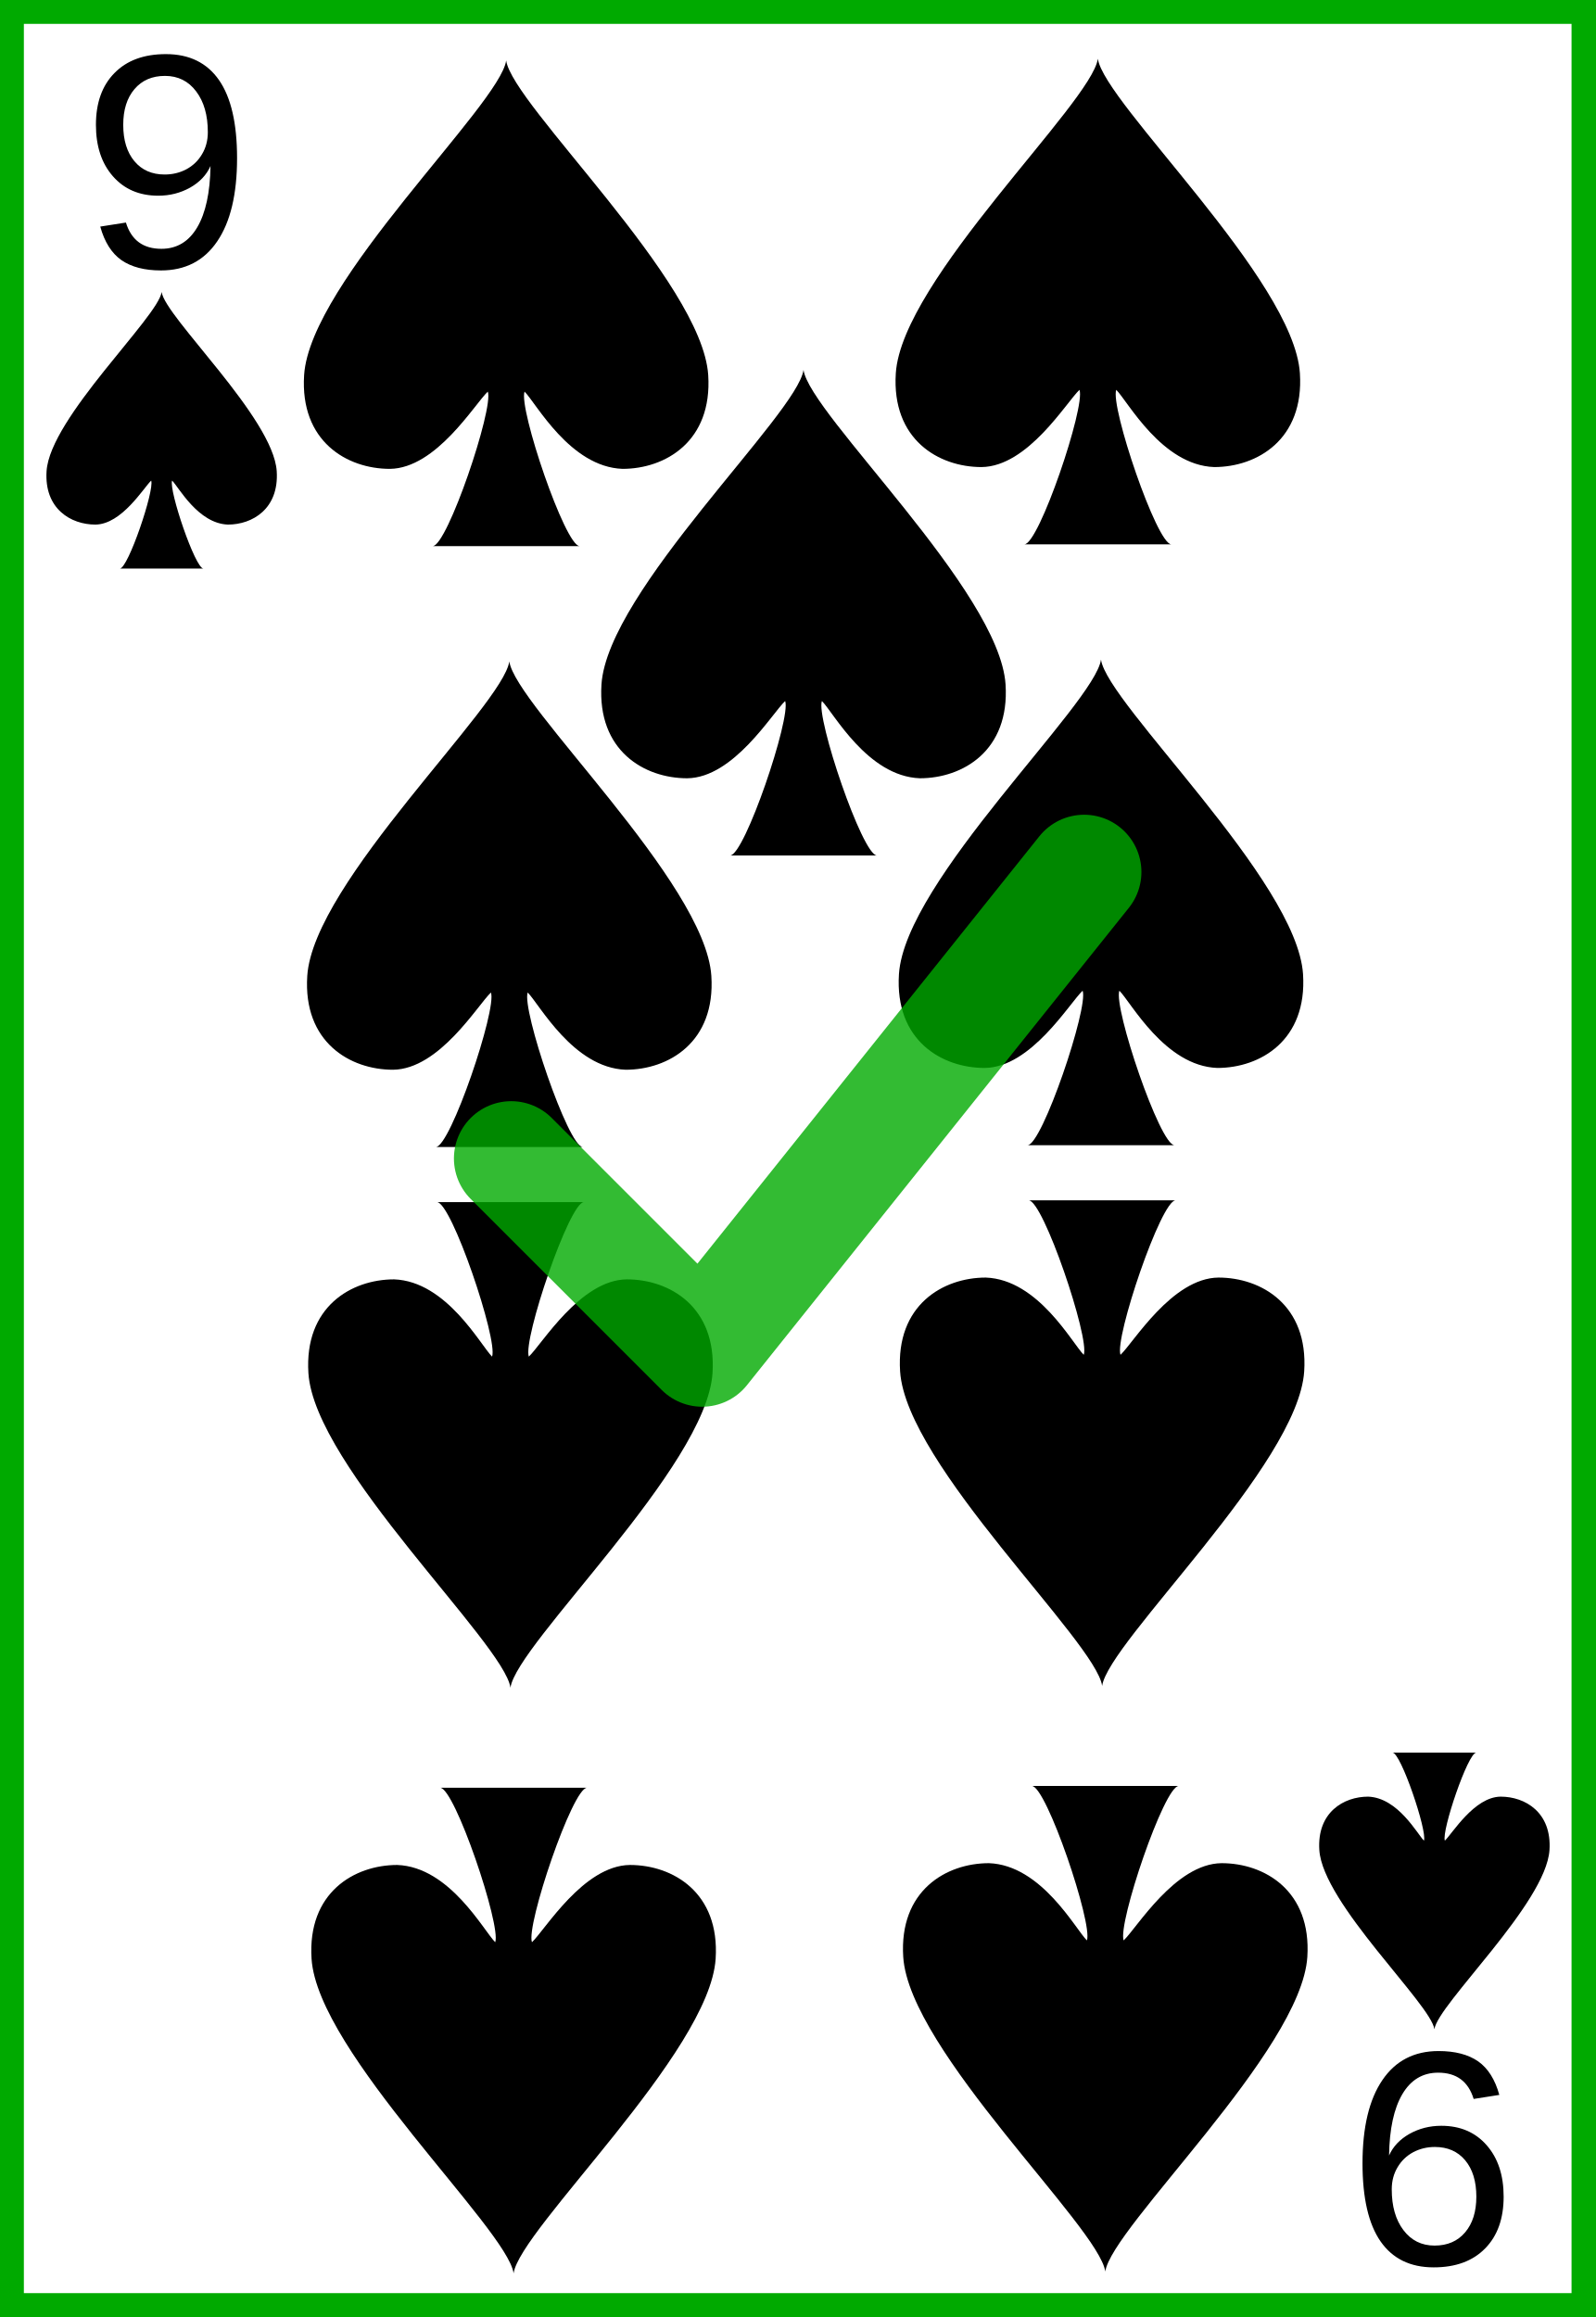
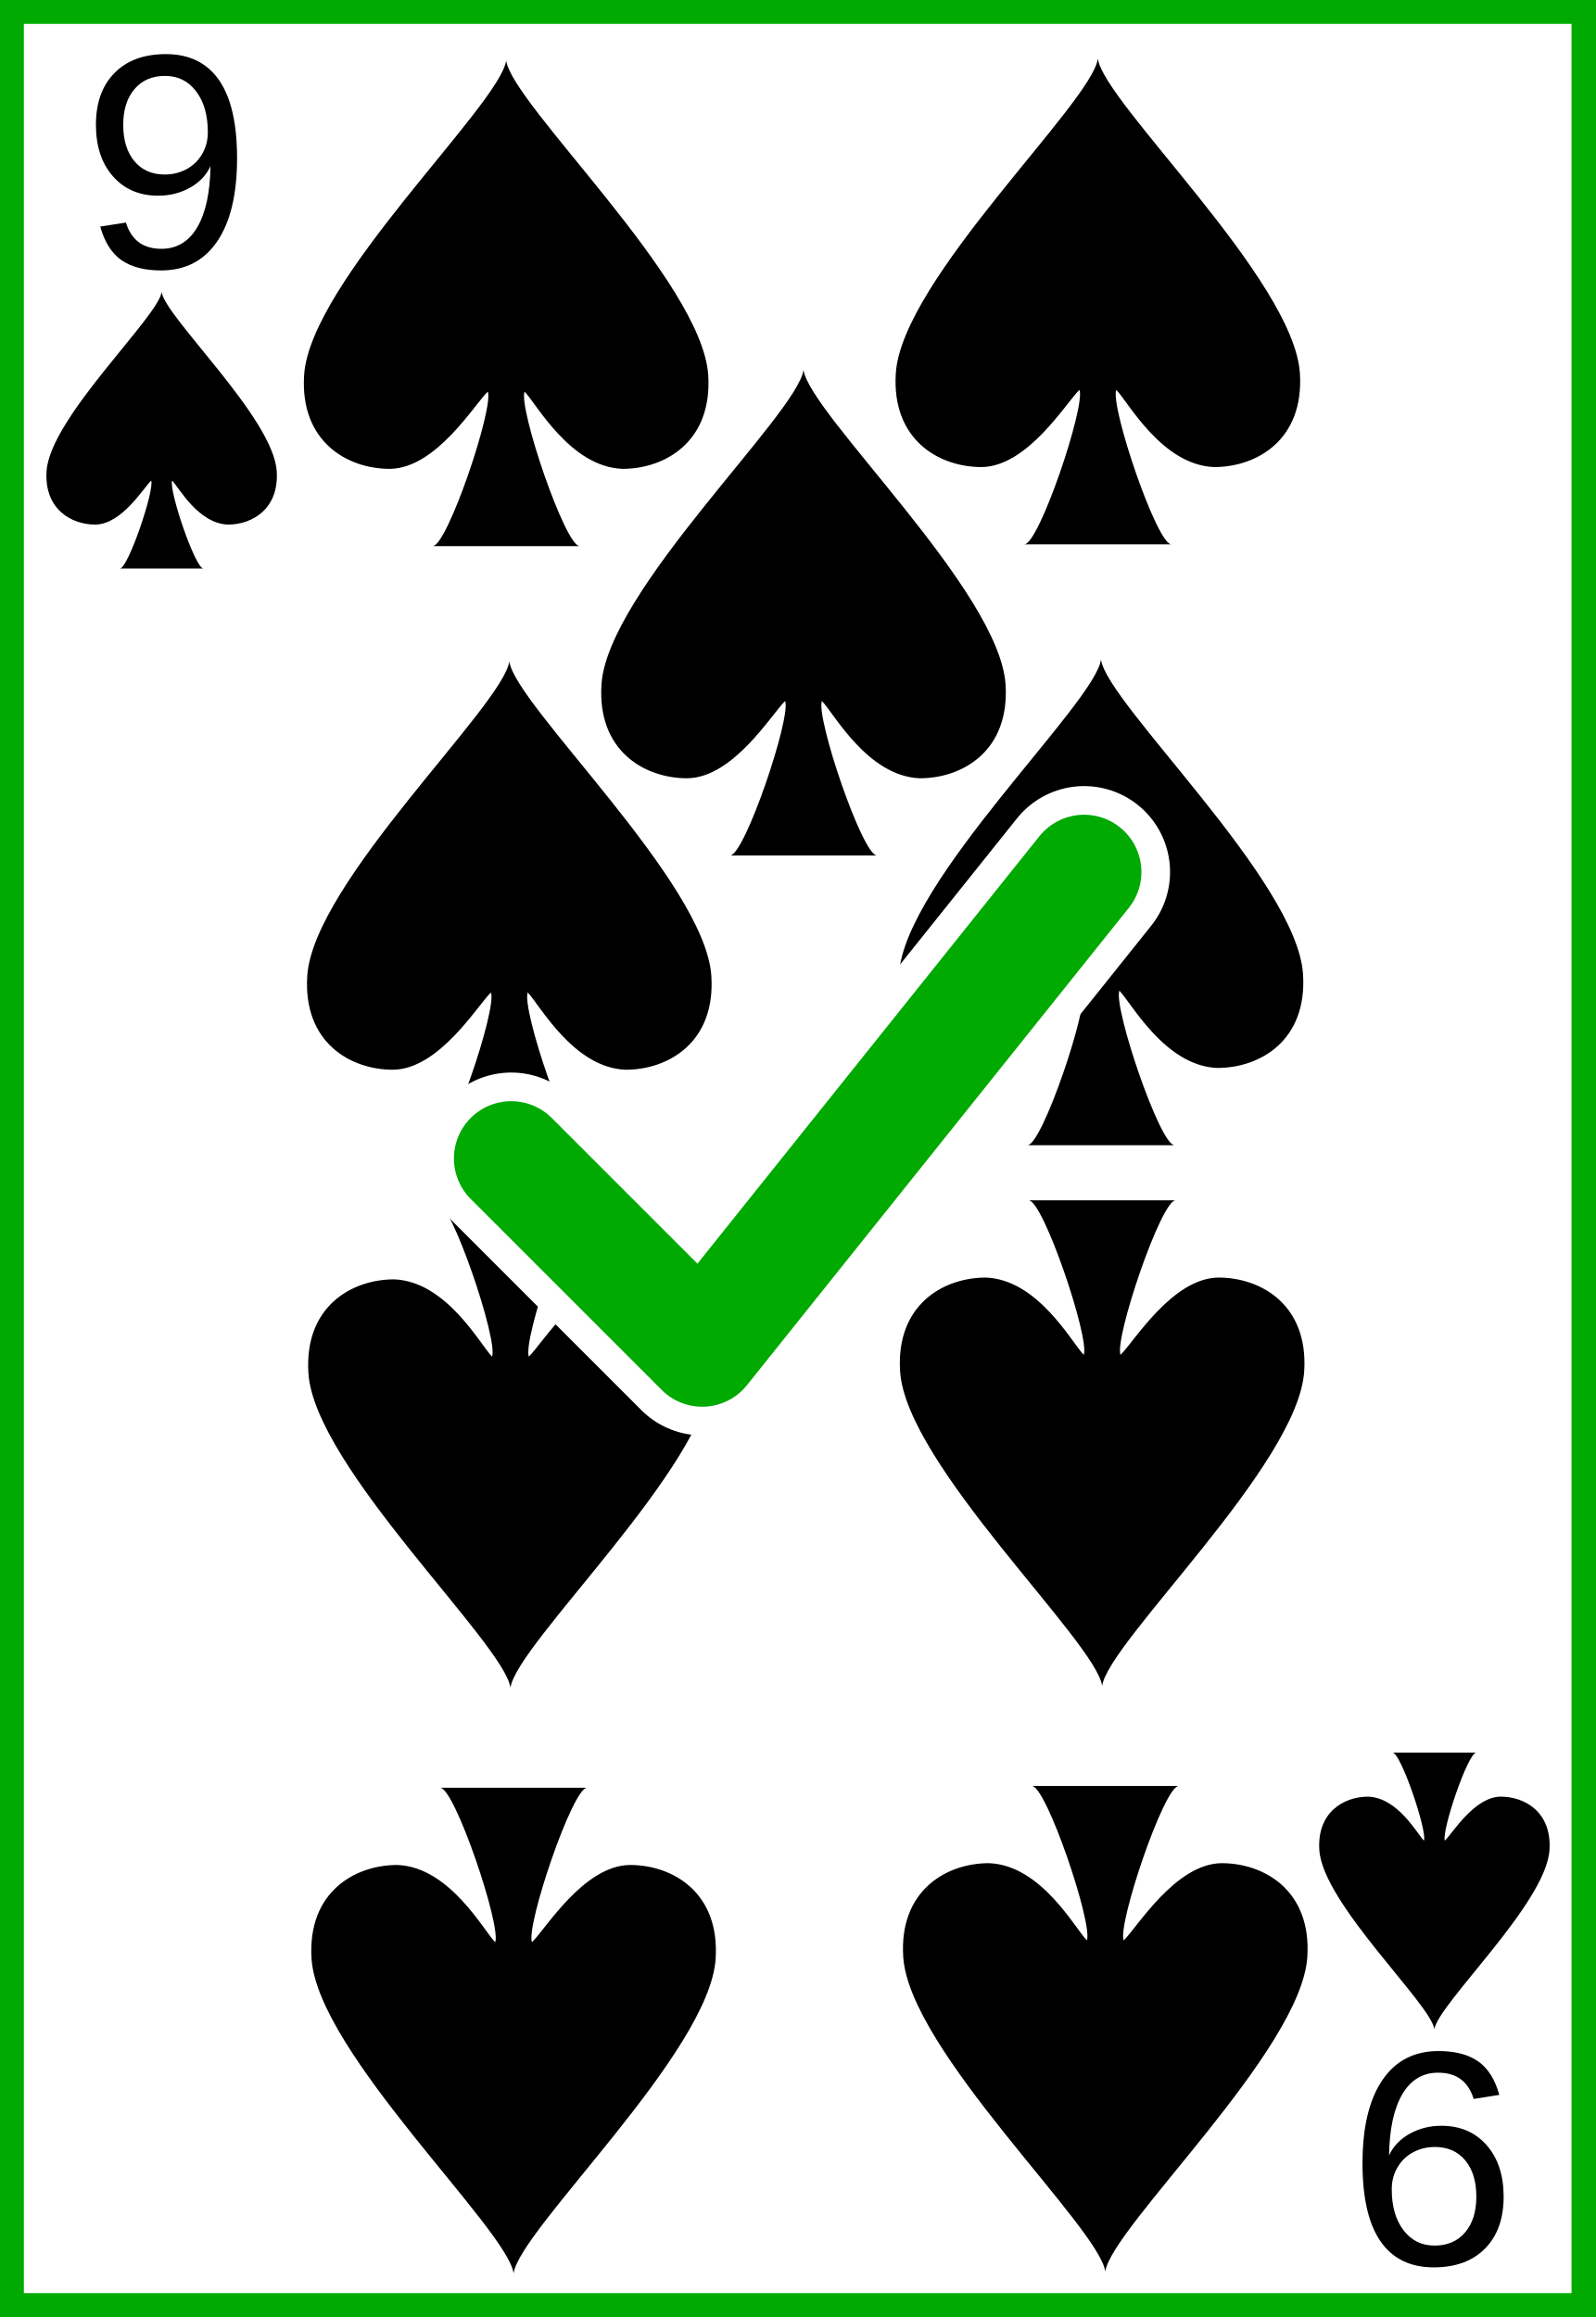
<svg xmlns="http://www.w3.org/2000/svg" width="167.087pt" height="242.667pt" viewBox="0 0 167.087 242.667" xml:space="preserve" id="svg2" version="1.1">
  <defs id="defs41" />
  <g id="Layer_x0020_1" style="fill-rule:nonzero;clip-rule:nonzero;stroke:#000000;stroke-miterlimit:4;">
    <path style="fill:#FFFFFF;stroke-width:0.5;" d="M166.837,235.548c0,3.777-3.087,6.869-6.871,6.869H7.111c-3.775,0-6.861-3.092-6.861-6.869V7.12C0.25,3.343,3.336,0.25,7.111,0.25h152.855    c3.784,0,6.871,3.093,6.871,6.87v228.428z" id="path5" />
    <g style="stroke:none;" id="g7">
      <g id="g9">
				
			</g>
    </g>
    <g id="g15">
			
		</g>
    <g id="g19">
			
		</g>
    <g style="stroke:none;" id="g23">
      <g id="g25">
				
			</g>
    </g>
    <g style="stroke:none;" id="g31">
      <g id="g33">
				
			</g>
    </g>
  </g>
  <text xml:space="preserve" style="font-size:32px;font-style:normal;font-weight:normal;line-height:125%;letter-spacing:0px;word-spacing:0px;fill:#000000;fill-opacity:1;stroke:none;font-family:Bitstream Vera Sans" x="8.547" y="28.013" id="text3788">
    <tspan id="tspan3790" x="8.547" y="28.013" style="font-style:normal;font-variant:normal;font-weight:normal;font-stretch:normal;font-family:Arial;-inkscape-font-specification:Arial">9</tspan>
  </text>
  <g transform="matrix(1.508595,0,0,1.379325,16.92904,45.0659)" id="layer1-7">
    <path id="sl" d="M 7.989,3.103 C 7.747,-0.954 0.242,-8.59 0,-10.5 c -0.242,1.909 -7.747,9.545 -7.989,13.603 -0.169,2.868 1.695,4.057 3.39,4.057 1.835,-0.022 3.351,-2.801 3.873,-3.341 0.242,0.716 -1.603,6.682 -2.179,6.682 l 5.811,0 C 2.33,10.501 0.485,4.535 0.727,3.819 1.184,4.315 2.524,7.077 4.601,7.16 6.295,7.159 8.158,5.971 7.989,3.103 z" style="fill:#000000" />
  </g>
  <g transform="matrix(2.648679,0,0,2.421718,53.01089,31.766)" id="layer1-7-88">
    <path id="sl-4" d="M 7.989,3.103 C 7.747,-0.954 0.242,-8.59 0,-10.5 c -0.242,1.909 -7.747,9.545 -7.989,13.603 -0.169,2.868 1.695,4.057 3.39,4.057 1.835,-0.022 3.351,-2.801 3.873,-3.341 0.242,0.716 -1.603,6.682 -2.179,6.682 l 5.811,0 C 2.33,10.501 0.485,4.535 0.727,3.819 1.184,4.315 2.524,7.077 4.601,7.16 6.295,7.159 8.158,5.971 7.989,3.103 z" style="fill:#000000" />
  </g>
  <text xml:space="preserve" style="font-size:32px;font-style:normal;font-weight:normal;line-height:125%;letter-spacing:0px;word-spacing:0px;fill:#000000;fill-opacity:1;stroke:none;font-family:Bitstream Vera Sans" x="-158.978" y="-215.124" id="text3788-7" transform="scale(-1,-1)">
    <tspan id="tspan3790-6" x="-158.978" y="-215.124" style="font-style:normal;font-variant:normal;font-weight:normal;font-stretch:normal;font-family:Arial;-inkscape-font-specification:Arial">9</tspan>
  </text>
  <g transform="matrix(-1.508595,0,0,-1.379325,150.2251,198.0441)" id="layer1-7-3">
    <path id="sl-1" d="M 7.989,3.103 C 7.747,-0.954 0.242,-8.59 0,-10.5 c -0.242,1.909 -7.747,9.545 -7.989,13.603 -0.169,2.868 1.695,4.057 3.39,4.057 1.835,-0.022 3.351,-2.801 3.873,-3.341 0.242,0.716 -1.603,6.682 -2.179,6.682 l 5.811,0 C 2.33,10.501 0.485,4.535 0.727,3.819 1.184,4.315 2.524,7.077 4.601,7.16 6.295,7.159 8.158,5.971 7.989,3.103 z" style="fill:#000000" />
  </g>
  <g transform="matrix(2.648679,0,0,2.421718,53.33971,94.6985)" id="layer1-7-88-8">
    <path id="sl-4-8" d="M 7.989,3.103 C 7.747,-0.954 0.242,-8.59 0,-10.5 c -0.242,1.909 -7.747,9.545 -7.989,13.603 -0.169,2.868 1.695,4.057 3.39,4.057 1.835,-0.022 3.351,-2.801 3.873,-3.341 0.242,0.716 -1.603,6.682 -2.179,6.682 l 5.811,0 C 2.33,10.501 0.485,4.535 0.727,3.819 1.184,4.315 2.524,7.077 4.601,7.16 6.295,7.159 8.158,5.971 7.989,3.103 z" style="fill:#000000" />
  </g>
  <g transform="matrix(-2.648679,0,0,-2.421718,53.78926,212.6639)" id="layer1-7-88-4">
    <path id="sl-4-3" d="M 7.989,3.103 C 7.747,-0.954 0.242,-8.59 0,-10.5 c -0.242,1.909 -7.747,9.545 -7.989,13.603 -0.169,2.868 1.695,4.057 3.39,4.057 1.835,-0.022 3.351,-2.801 3.873,-3.341 0.242,0.716 -1.603,6.682 -2.179,6.682 l 5.811,0 C 2.33,10.501 0.485,4.535 0.727,3.819 1.184,4.315 2.524,7.077 4.601,7.16 6.295,7.159 8.158,5.971 7.989,3.103 z" style="fill:#000000" />
  </g>
  <g transform="matrix(-2.648679,0,0,-2.421718,53.46044,151.3314)" id="layer1-7-88-8-1">
    <path id="sl-4-8-4" d="M 7.989,3.103 C 7.747,-0.954 0.242,-8.59 0,-10.5 c -0.242,1.909 -7.747,9.545 -7.989,13.603 -0.169,2.868 1.695,4.057 3.39,4.057 1.835,-0.022 3.351,-2.801 3.873,-3.341 0.242,0.716 -1.603,6.682 -2.179,6.682 l 5.811,0 C 2.33,10.501 0.485,4.535 0.727,3.819 1.184,4.315 2.524,7.077 4.601,7.16 6.295,7.159 8.158,5.971 7.989,3.103 z" style="fill:#000000" />
  </g>
  <g transform="matrix(2.648679,0,0,2.421718,114.9782,31.57803)" id="layer1-7-88-9">
    <path id="sl-4-2" d="M 7.989,3.103 C 7.747,-0.954 0.242,-8.59 0,-10.5 c -0.242,1.909 -7.747,9.545 -7.989,13.603 -0.169,2.868 1.695,4.057 3.39,4.057 1.835,-0.022 3.351,-2.801 3.873,-3.341 0.242,0.716 -1.603,6.682 -2.179,6.682 l 5.811,0 C 2.33,10.501 0.485,4.535 0.727,3.819 1.184,4.315 2.524,7.077 4.601,7.16 6.295,7.159 8.158,5.971 7.989,3.103 z" style="fill:#000000" />
  </g>
  <g transform="matrix(2.648679,0,0,2.421718,115.307,94.51054)" id="layer1-7-88-8-0">
    <path id="sl-4-8-6" d="M 7.989,3.103 C 7.747,-0.954 0.242,-8.59 0,-10.5 c -0.242,1.909 -7.747,9.545 -7.989,13.603 -0.169,2.868 1.695,4.057 3.39,4.057 1.835,-0.022 3.351,-2.801 3.873,-3.341 0.242,0.716 -1.603,6.682 -2.179,6.682 l 5.811,0 C 2.33,10.501 0.485,4.535 0.727,3.819 1.184,4.315 2.524,7.077 4.601,7.16 6.295,7.159 8.158,5.971 7.989,3.103 z" style="fill:#000000" />
  </g>
  <g transform="matrix(-2.648679,0,0,-2.421718,115.7566,212.476)" id="layer1-7-88-4-8">
    <path id="sl-4-3-9" d="M 7.989,3.103 C 7.747,-0.954 0.242,-8.59 0,-10.5 c -0.242,1.909 -7.747,9.545 -7.989,13.603 -0.169,2.868 1.695,4.057 3.39,4.057 1.835,-0.022 3.351,-2.801 3.873,-3.341 0.242,0.716 -1.603,6.682 -2.179,6.682 l 5.811,0 C 2.33,10.501 0.485,4.535 0.727,3.819 1.184,4.315 2.524,7.077 4.601,7.16 6.295,7.159 8.158,5.971 7.989,3.103 z" style="fill:#000000" />
  </g>
  <g transform="matrix(-2.648679,0,0,-2.421718,115.4278,151.1435)" id="layer1-7-88-8-1-2">
    <path id="sl-4-8-4-6" d="M 7.989,3.103 C 7.747,-0.954 0.242,-8.59 0,-10.5 c -0.242,1.909 -7.747,9.545 -7.989,13.603 -0.169,2.868 1.695,4.057 3.39,4.057 1.835,-0.022 3.351,-2.801 3.873,-3.341 0.242,0.716 -1.603,6.682 -2.179,6.682 l 5.811,0 C 2.33,10.501 0.485,4.535 0.727,3.819 1.184,4.315 2.524,7.077 4.601,7.16 6.295,7.159 8.158,5.971 7.989,3.103 z" style="fill:#000000" />
  </g>
  <g transform="matrix(2.648679,0,0,2.421718,84.15214,64.1712)" id="layer1-7-88-6">
    <path id="sl-4-4" d="M 7.989,3.103 C 7.747,-0.954 0.242,-8.59 0,-10.5 c -0.242,1.909 -7.747,9.545 -7.989,13.603 -0.169,2.868 1.695,4.057 3.39,4.057 1.835,-0.022 3.351,-2.801 3.873,-3.341 0.242,0.716 -1.603,6.682 -2.179,6.682 l 5.811,0 C 2.33,10.501 0.485,4.535 0.727,3.819 1.184,4.315 2.524,7.077 4.601,7.16 6.295,7.159 8.158,5.971 7.989,3.103 z" style="fill:#000000" />
  </g>
-   <path d="M 53.54 121.33 L 73.54 141.33 L 113.54 91.33" fill="none" stroke="#00AA00" stroke-width="12" stroke-linecap="round" stroke-linejoin="round" opacity="0.8" />
+   <path d="M 53.54 121.33 L 73.54 141.33 L 113.54 91.33" fill="none" stroke="#ffffff" stroke-width="18" stroke-linecap="round" stroke-linejoin="round" />
+   <path d="M 53.54 121.33 L 73.54 141.33 L 113.54 91.33" fill="none" stroke="#00AA00" stroke-width="12" stroke-linecap="round" stroke-linejoin="round" />
  <rect x="0" y="0" width="167.087" height="242.667" fill="none" stroke="#00AA00" stroke-width="5" />
</svg>
